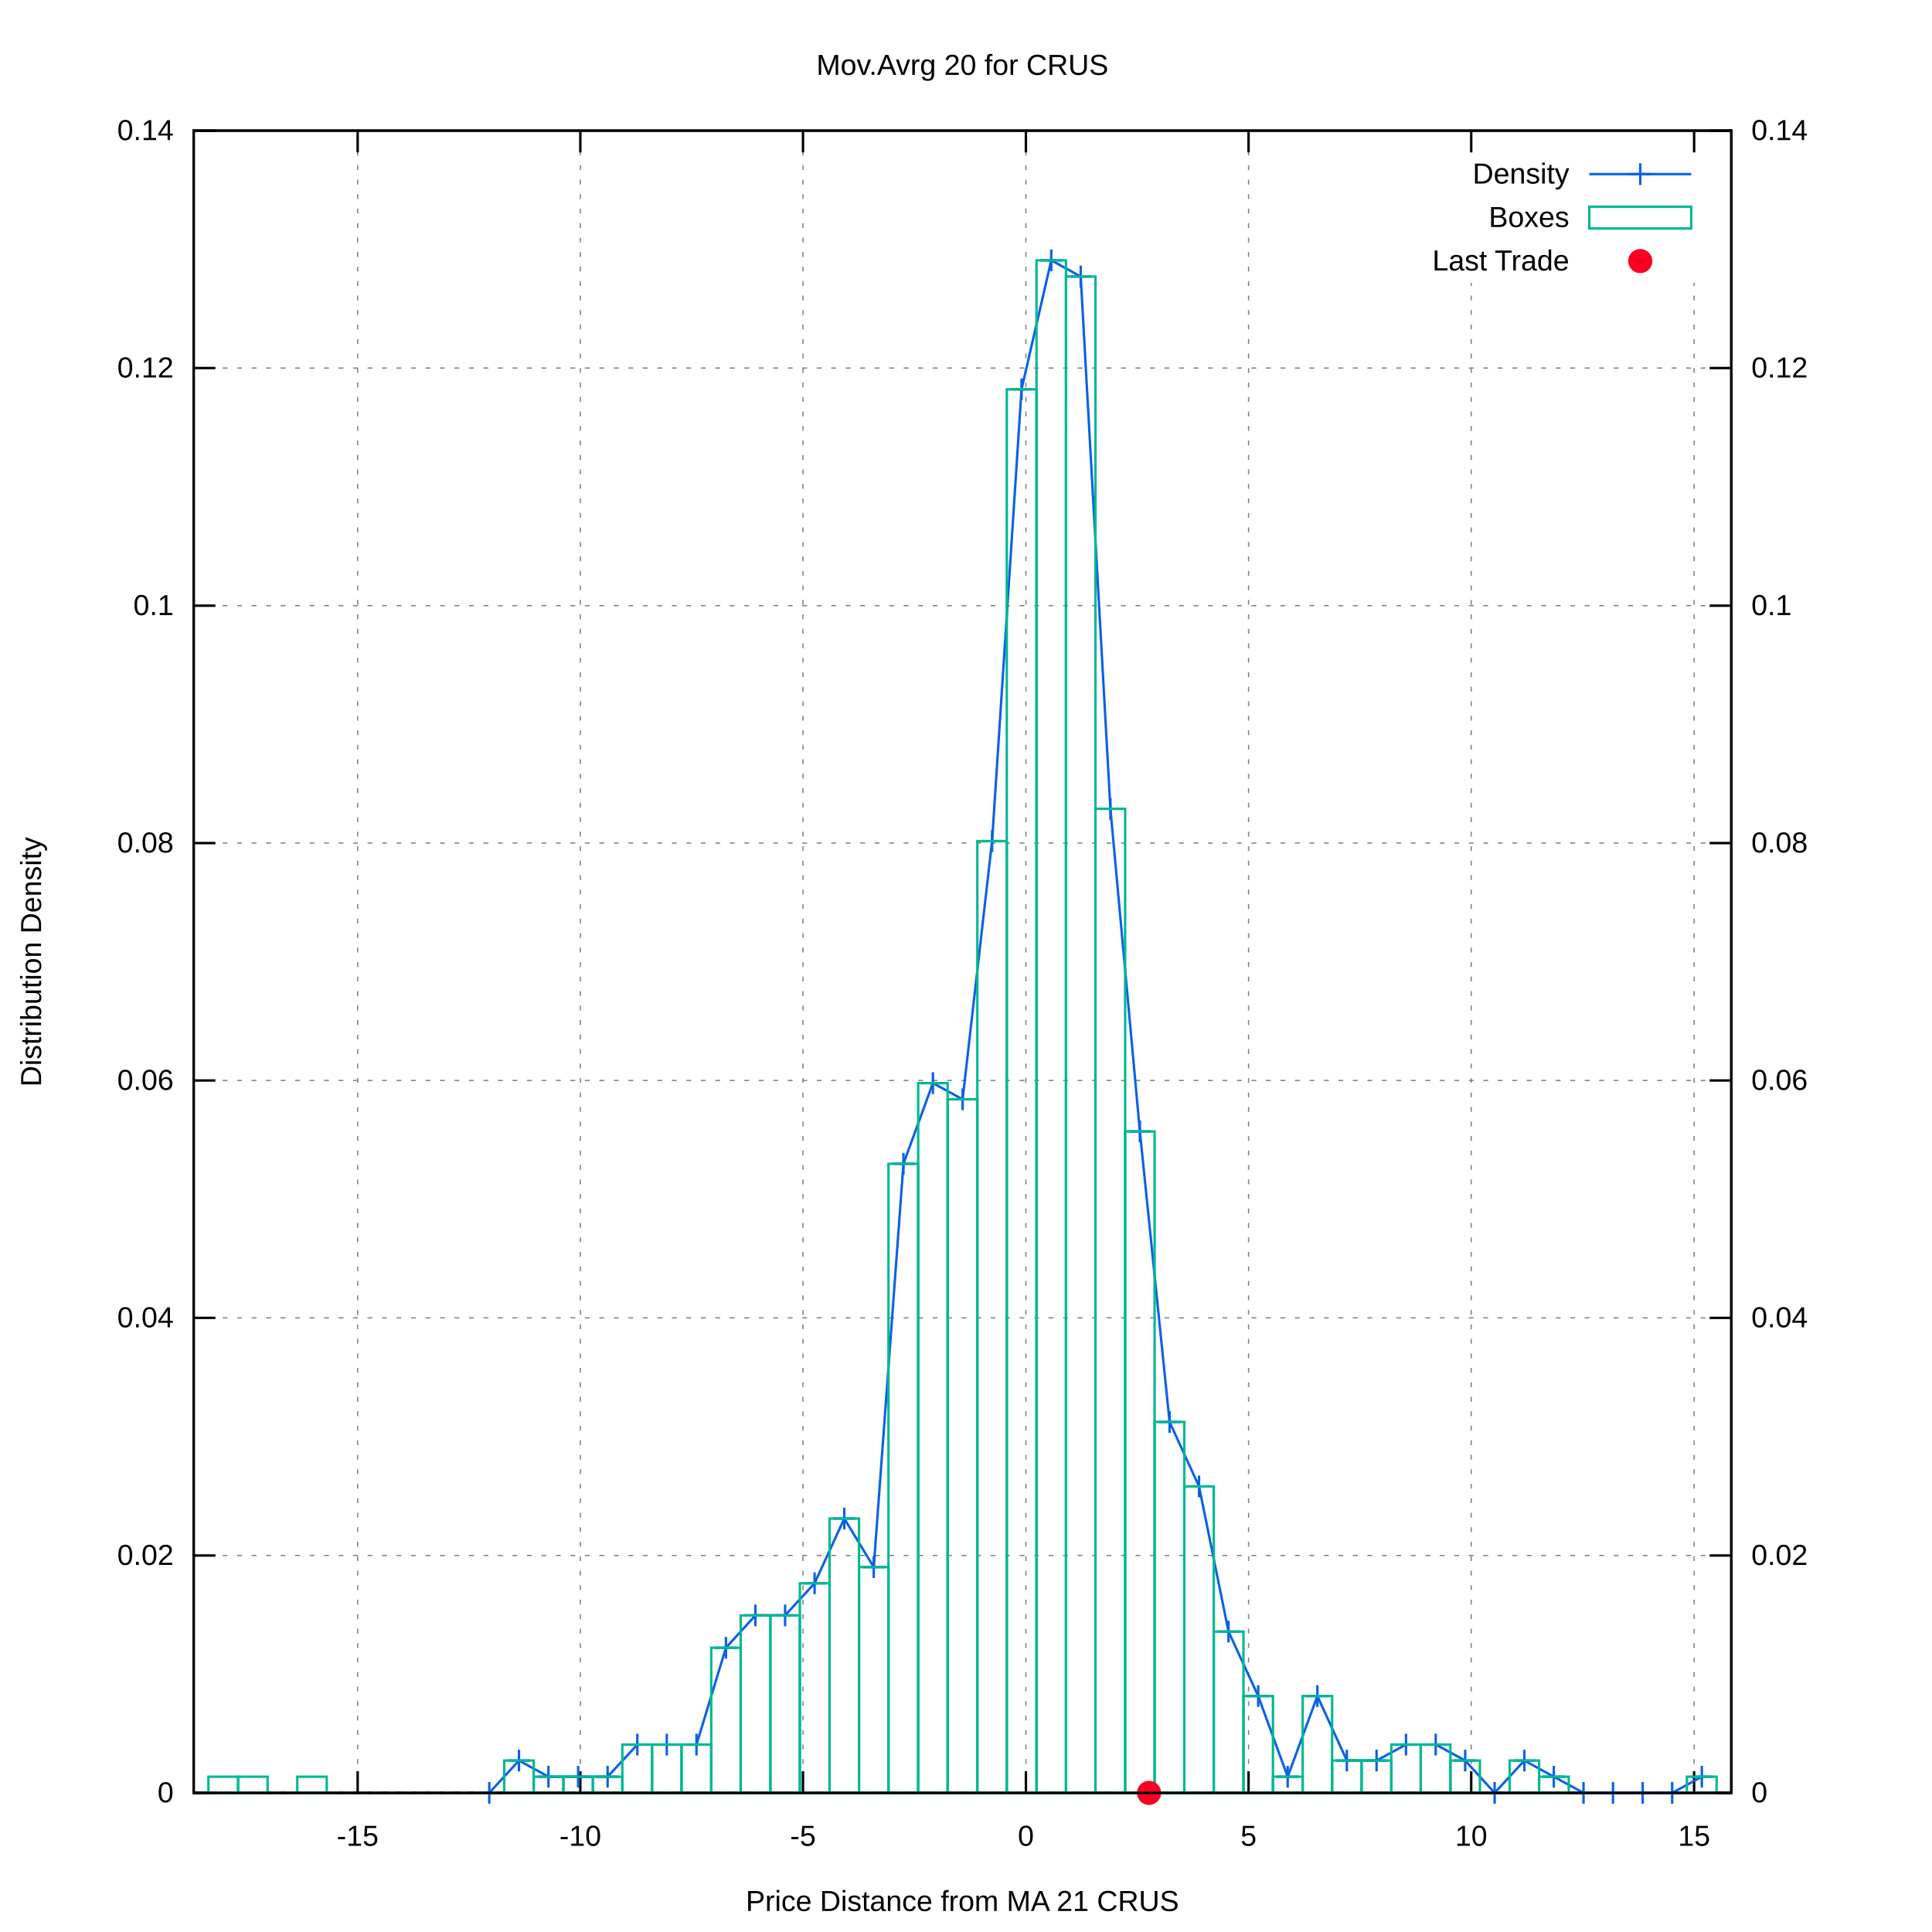
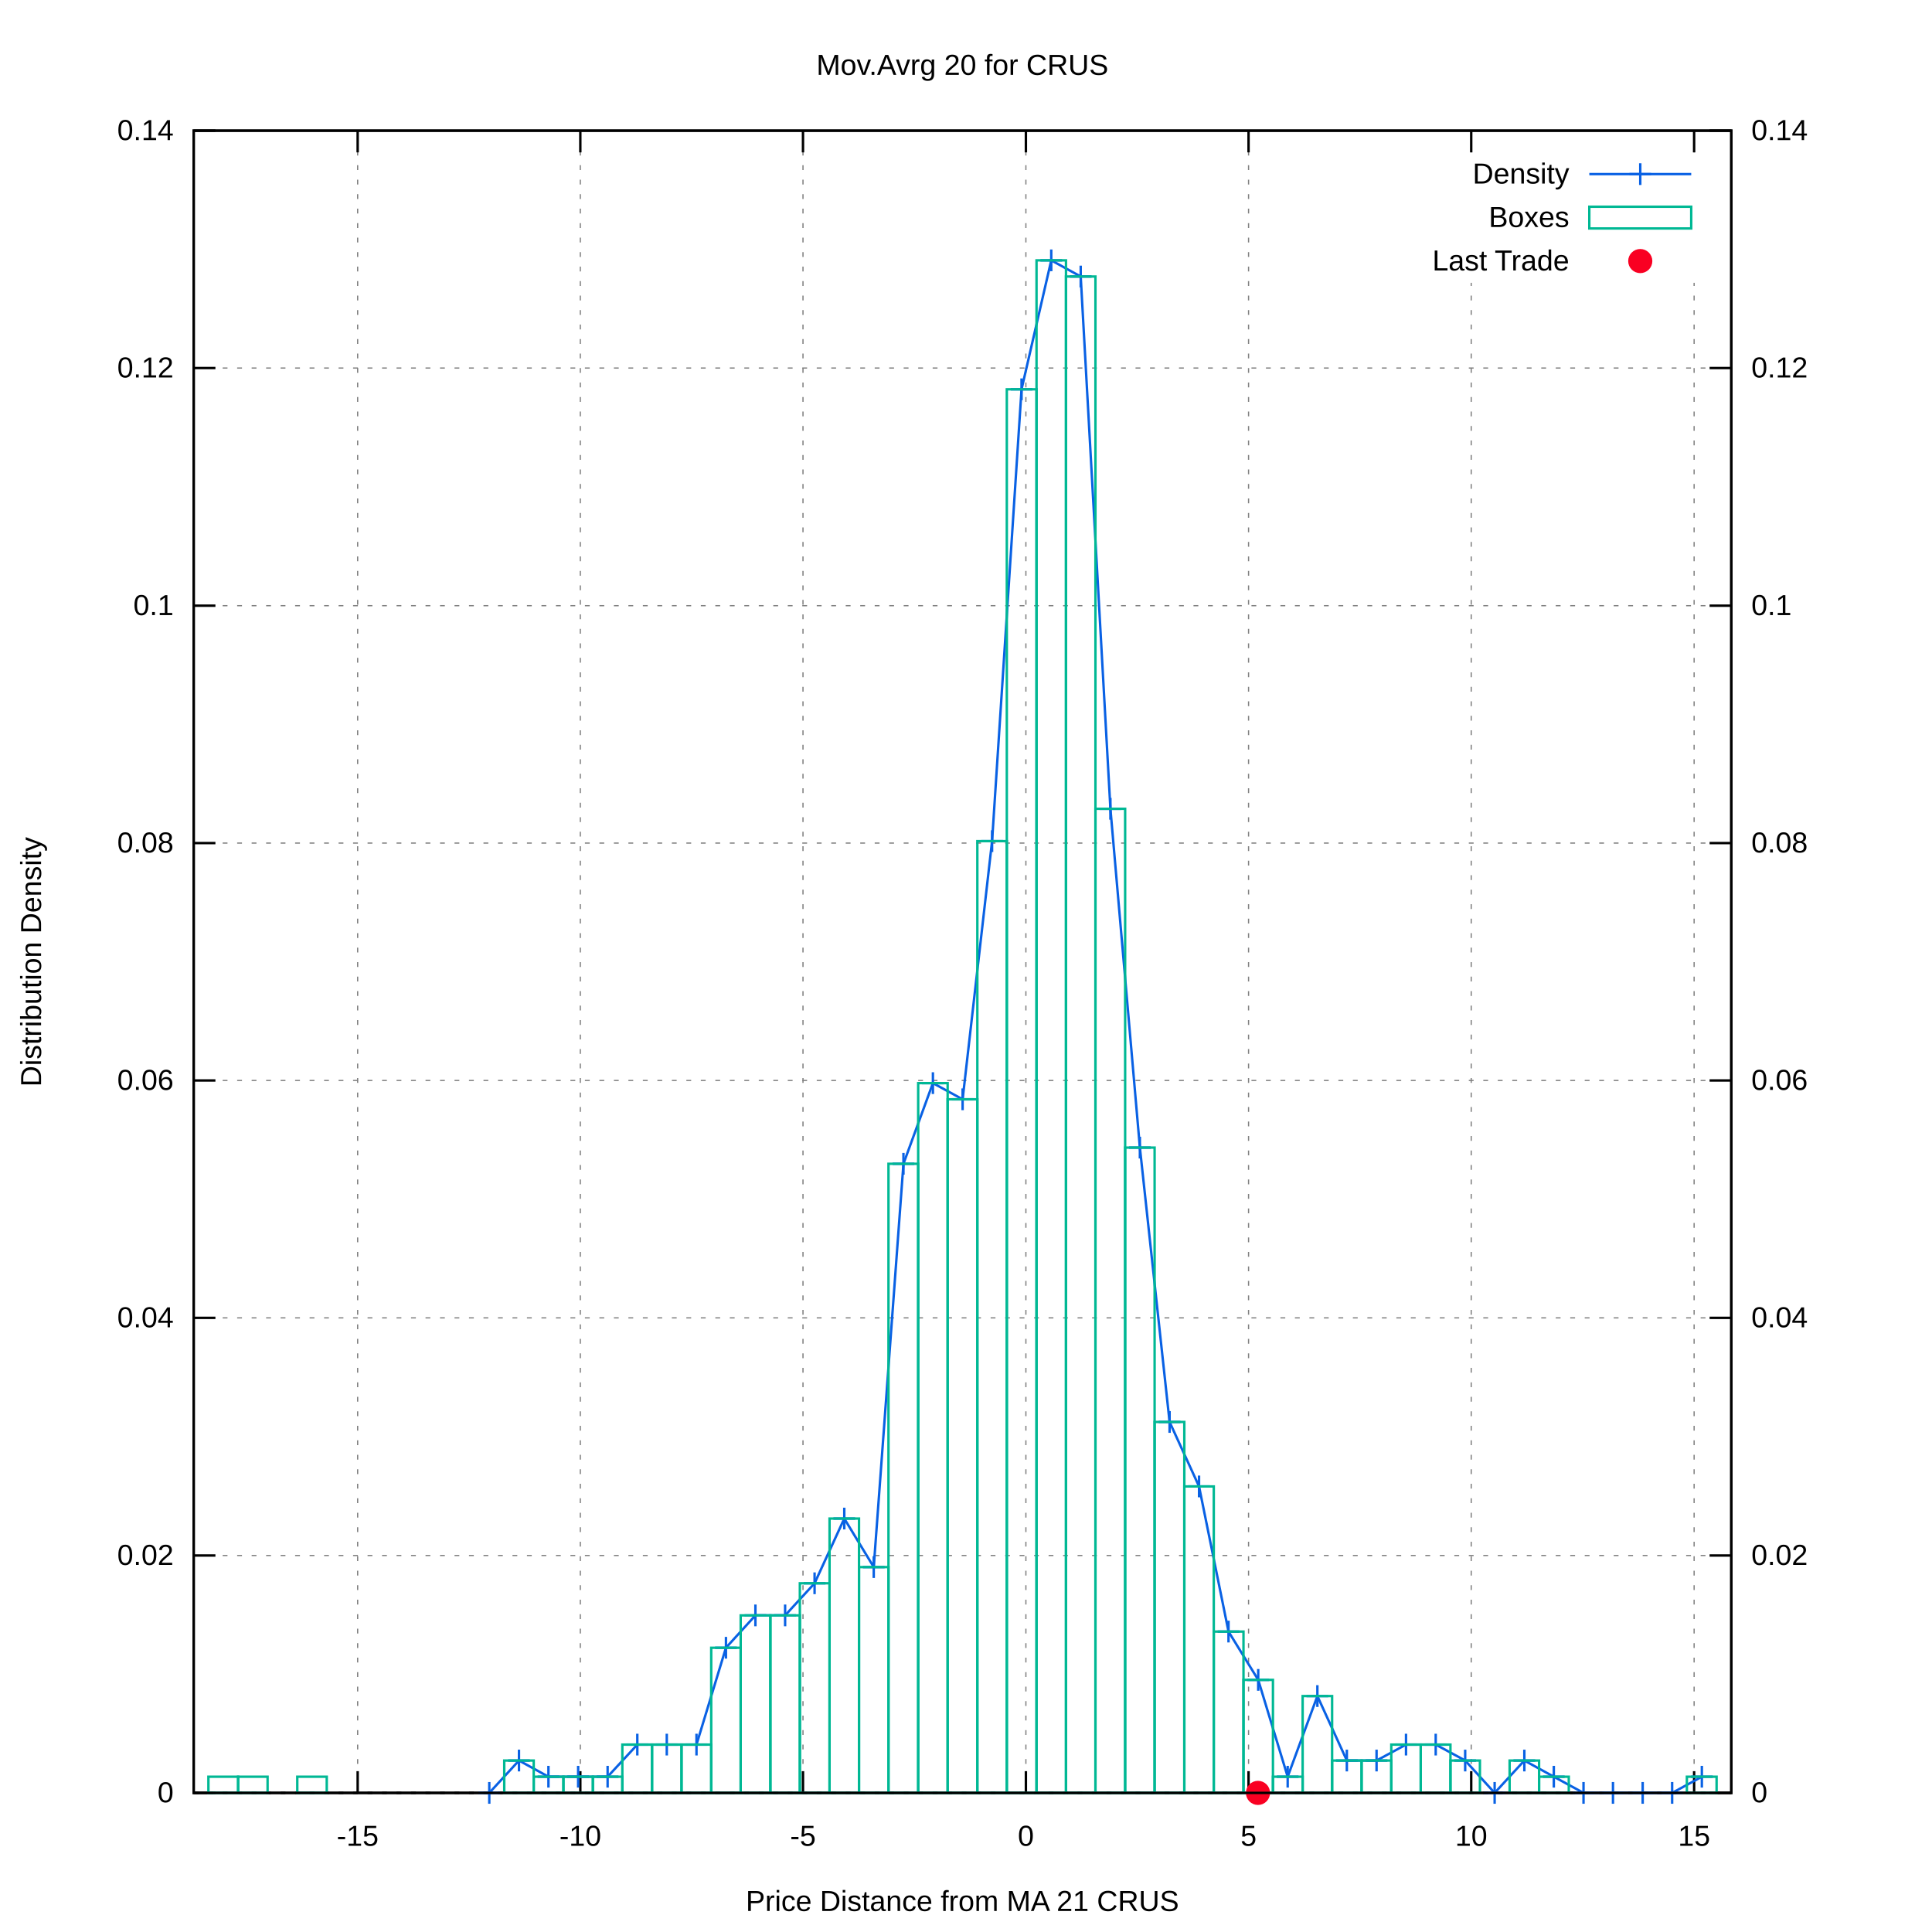
<svg xmlns="http://www.w3.org/2000/svg" xmlns:xlink="http://www.w3.org/1999/xlink" viewBox="0 0 800 800">
  <g id="gnuplot_canvas">
    <rect x="0" y="0" width="800" height="800" fill="#ffffff" />
    <defs>
      <circle id="gpDot" r="0.5" stroke-width="0.5" />
      <path id="gpPt0" stroke-width="0.222" stroke="currentColor" d="M-1,0 h2 M0,-1 v2" />
      <path id="gpPt1" stroke-width="0.222" stroke="currentColor" d="M-1,-1 L1,1 M1,-1 L-1,1" />
      <path id="gpPt2" stroke-width="0.222" stroke="currentColor" d="M-1,0 L1,0 M0,-1 L0,1 M-1,-1 L1,1 M-1,1 L1,-1" />
      <rect id="gpPt3" stroke-width="0.222" stroke="currentColor" x="-1" y="-1" width="2" height="2" />
      <rect id="gpPt4" stroke-width="0.222" stroke="currentColor" fill="currentColor" x="-1" y="-1" width="2" height="2" />
      <circle id="gpPt5" stroke-width="0.222" stroke="currentColor" cx="0" cy="0" r="1" />
      <use xlink:href="#gpPt5" id="gpPt6" fill="currentColor" stroke="none" />
      <path id="gpPt7" stroke-width="0.222" stroke="currentColor" d="M0,-1.33 L-1.33,0.67 L1.33,0.67 z" />
      <use xlink:href="#gpPt7" id="gpPt8" fill="currentColor" stroke="none" />
      <use xlink:href="#gpPt7" id="gpPt9" stroke="currentColor" transform="rotate(180)" />
      <use xlink:href="#gpPt9" id="gpPt10" fill="currentColor" stroke="none" />
      <use xlink:href="#gpPt3" id="gpPt11" stroke="currentColor" transform="rotate(45)" />
      <use xlink:href="#gpPt11" id="gpPt12" fill="currentColor" stroke="none" />
      <path id="gpPt13" stroke-width="0.222" stroke="currentColor" d="M0,1.330 L1.265,0.411 L0.782,-1.067 L-0.782,-1.076 L-1.265,0.411 z" />
      <use xlink:href="#gpPt13" id="gpPt14" fill="currentColor" stroke="none" />
      <filter id="textbox" filterUnits="objectBoundingBox" x="0" y="0" height="1" width="1">
        <feFlood flood-color="#FFFFFF" flood-opacity="1" result="bgnd" />
        <feComposite in="SourceGraphic" in2="bgnd" operator="atop" />
      </filter>
      <filter id="greybox" filterUnits="objectBoundingBox" x="0" y="0" height="1" width="1">
        <feFlood flood-color="lightgrey" flood-opacity="1" result="grey" />
        <feComposite in="SourceGraphic" in2="grey" operator="atop" />
      </filter>
    </defs>
    <g fill="none" color="#FFFFFF" stroke="black" stroke-width="1.00" stroke-linecap="butt" stroke-linejoin="miter">
</g>
    <g fill="none" color="black" stroke="currentColor" stroke-width="1.00" stroke-linecap="butt" stroke-linejoin="miter">
</g>
    <g fill="none" color="black" stroke="black" stroke-width="0.50" stroke-linecap="butt" stroke-linejoin="miter">
</g>
    <g fill="none" color="gray" stroke="currentColor" stroke-width="0.50" stroke-linecap="butt" stroke-linejoin="miter">
      <path stroke="gray" stroke-dasharray="2,4" class="gridline" d="M80.2,742.4 L716.9,742.4  " />
    </g>
    <g fill="none" color="gray" stroke="gray" stroke-width="1.00" stroke-linecap="butt" stroke-linejoin="miter">
</g>
    <g fill="none" color="black" stroke="currentColor" stroke-width="1.00" stroke-linecap="butt" stroke-linejoin="miter">
      <path stroke="black" d="M80.2,742.4 L89.2,742.4  " />
      <g transform="translate(71.9,746.3)" stroke="none" fill="black" font-family="arial" font-size="12.00" text-anchor="end">
        <text>
          <tspan font-family="arial"> 0</tspan>
        </text>
      </g>
    </g>
    <g fill="none" color="black" stroke="currentColor" stroke-width="1.00" stroke-linecap="butt" stroke-linejoin="miter">
</g>
    <g fill="none" color="black" stroke="black" stroke-width="0.50" stroke-linecap="butt" stroke-linejoin="miter">
</g>
    <g fill="none" color="gray" stroke="currentColor" stroke-width="0.50" stroke-linecap="butt" stroke-linejoin="miter">
      <path stroke="gray" stroke-dasharray="2,4" class="gridline" d="M80.2,644.1 L716.9,644.1  " />
    </g>
    <g fill="none" color="gray" stroke="gray" stroke-width="1.00" stroke-linecap="butt" stroke-linejoin="miter">
</g>
    <g fill="none" color="black" stroke="currentColor" stroke-width="1.00" stroke-linecap="butt" stroke-linejoin="miter">
      <path stroke="black" d="M80.2,644.1 L89.2,644.1  " />
      <g transform="translate(71.9,648.0)" stroke="none" fill="black" font-family="arial" font-size="12.00" text-anchor="end">
        <text>
          <tspan font-family="arial"> 0.02</tspan>
        </text>
      </g>
    </g>
    <g fill="none" color="black" stroke="currentColor" stroke-width="1.00" stroke-linecap="butt" stroke-linejoin="miter">
</g>
    <g fill="none" color="black" stroke="black" stroke-width="0.50" stroke-linecap="butt" stroke-linejoin="miter">
</g>
    <g fill="none" color="gray" stroke="currentColor" stroke-width="0.50" stroke-linecap="butt" stroke-linejoin="miter">
      <path stroke="gray" stroke-dasharray="2,4" class="gridline" d="M80.2,545.7 L716.9,545.7  " />
    </g>
    <g fill="none" color="gray" stroke="gray" stroke-width="1.00" stroke-linecap="butt" stroke-linejoin="miter">
</g>
    <g fill="none" color="black" stroke="currentColor" stroke-width="1.00" stroke-linecap="butt" stroke-linejoin="miter">
      <path stroke="black" d="M80.2,545.7 L89.2,545.7  " />
      <g transform="translate(71.9,549.6)" stroke="none" fill="black" font-family="arial" font-size="12.00" text-anchor="end">
        <text>
          <tspan font-family="arial"> 0.04</tspan>
        </text>
      </g>
    </g>
    <g fill="none" color="black" stroke="currentColor" stroke-width="1.00" stroke-linecap="butt" stroke-linejoin="miter">
</g>
    <g fill="none" color="black" stroke="black" stroke-width="0.50" stroke-linecap="butt" stroke-linejoin="miter">
</g>
    <g fill="none" color="gray" stroke="currentColor" stroke-width="0.50" stroke-linecap="butt" stroke-linejoin="miter">
      <path stroke="gray" stroke-dasharray="2,4" class="gridline" d="M80.2,447.4 L716.9,447.4  " />
    </g>
    <g fill="none" color="gray" stroke="gray" stroke-width="1.00" stroke-linecap="butt" stroke-linejoin="miter">
</g>
    <g fill="none" color="black" stroke="currentColor" stroke-width="1.00" stroke-linecap="butt" stroke-linejoin="miter">
      <path stroke="black" d="M80.2,447.4 L89.2,447.4  " />
      <g transform="translate(71.9,451.3)" stroke="none" fill="black" font-family="arial" font-size="12.00" text-anchor="end">
        <text>
          <tspan font-family="arial"> 0.06</tspan>
        </text>
      </g>
    </g>
    <g fill="none" color="black" stroke="currentColor" stroke-width="1.00" stroke-linecap="butt" stroke-linejoin="miter">
</g>
    <g fill="none" color="black" stroke="black" stroke-width="0.50" stroke-linecap="butt" stroke-linejoin="miter">
</g>
    <g fill="none" color="gray" stroke="currentColor" stroke-width="0.50" stroke-linecap="butt" stroke-linejoin="miter">
      <path stroke="gray" stroke-dasharray="2,4" class="gridline" d="M80.2,349.1 L716.9,349.1  " />
    </g>
    <g fill="none" color="gray" stroke="gray" stroke-width="1.00" stroke-linecap="butt" stroke-linejoin="miter">
</g>
    <g fill="none" color="black" stroke="currentColor" stroke-width="1.00" stroke-linecap="butt" stroke-linejoin="miter">
      <path stroke="black" d="M80.2,349.1 L89.2,349.1  " />
      <g transform="translate(71.9,353.0)" stroke="none" fill="black" font-family="arial" font-size="12.00" text-anchor="end">
        <text>
          <tspan font-family="arial"> 0.08</tspan>
        </text>
      </g>
    </g>
    <g fill="none" color="black" stroke="currentColor" stroke-width="1.00" stroke-linecap="butt" stroke-linejoin="miter">
</g>
    <g fill="none" color="black" stroke="black" stroke-width="0.50" stroke-linecap="butt" stroke-linejoin="miter">
</g>
    <g fill="none" color="gray" stroke="currentColor" stroke-width="0.50" stroke-linecap="butt" stroke-linejoin="miter">
      <path stroke="gray" stroke-dasharray="2,4" class="gridline" d="M80.2,250.8 L716.9,250.8  " />
    </g>
    <g fill="none" color="gray" stroke="gray" stroke-width="1.00" stroke-linecap="butt" stroke-linejoin="miter">
</g>
    <g fill="none" color="black" stroke="currentColor" stroke-width="1.00" stroke-linecap="butt" stroke-linejoin="miter">
      <path stroke="black" d="M80.2,250.8 L89.2,250.8  " />
      <g transform="translate(71.9,254.7)" stroke="none" fill="black" font-family="arial" font-size="12.00" text-anchor="end">
        <text>
          <tspan font-family="arial"> 0.1</tspan>
        </text>
      </g>
    </g>
    <g fill="none" color="black" stroke="currentColor" stroke-width="1.00" stroke-linecap="butt" stroke-linejoin="miter">
</g>
    <g fill="none" color="black" stroke="black" stroke-width="0.50" stroke-linecap="butt" stroke-linejoin="miter">
</g>
    <g fill="none" color="gray" stroke="currentColor" stroke-width="0.50" stroke-linecap="butt" stroke-linejoin="miter">
      <path stroke="gray" stroke-dasharray="2,4" class="gridline" d="M80.2,152.4 L716.9,152.4  " />
    </g>
    <g fill="none" color="gray" stroke="gray" stroke-width="1.00" stroke-linecap="butt" stroke-linejoin="miter">
</g>
    <g fill="none" color="black" stroke="currentColor" stroke-width="1.00" stroke-linecap="butt" stroke-linejoin="miter">
      <path stroke="black" d="M80.2,152.4 L89.2,152.4  " />
      <g transform="translate(71.9,156.3)" stroke="none" fill="black" font-family="arial" font-size="12.00" text-anchor="end">
        <text>
          <tspan font-family="arial"> 0.12</tspan>
        </text>
      </g>
    </g>
    <g fill="none" color="black" stroke="currentColor" stroke-width="1.00" stroke-linecap="butt" stroke-linejoin="miter">
</g>
    <g fill="none" color="black" stroke="black" stroke-width="0.50" stroke-linecap="butt" stroke-linejoin="miter">
</g>
    <g fill="none" color="gray" stroke="currentColor" stroke-width="0.50" stroke-linecap="butt" stroke-linejoin="miter">
      <path stroke="gray" stroke-dasharray="2,4" class="gridline" d="M80.2,54.1 L716.9,54.1  " />
    </g>
    <g fill="none" color="gray" stroke="gray" stroke-width="1.00" stroke-linecap="butt" stroke-linejoin="miter">
</g>
    <g fill="none" color="black" stroke="currentColor" stroke-width="1.00" stroke-linecap="butt" stroke-linejoin="miter">
      <path stroke="black" d="M80.2,54.1 L89.2,54.1  " />
      <g transform="translate(71.9,58.0)" stroke="none" fill="black" font-family="arial" font-size="12.00" text-anchor="end">
        <text>
          <tspan font-family="arial"> 0.14</tspan>
        </text>
      </g>
    </g>
    <g fill="none" color="black" stroke="currentColor" stroke-width="1.00" stroke-linecap="butt" stroke-linejoin="miter">
</g>
    <g fill="none" color="black" stroke="black" stroke-width="0.50" stroke-linecap="butt" stroke-linejoin="miter">
</g>
    <g fill="none" color="gray" stroke="currentColor" stroke-width="0.50" stroke-linecap="butt" stroke-linejoin="miter">
      <path stroke="gray" stroke-dasharray="2,4" class="gridline" d="M148.1,742.4 L148.1,54.1  " />
    </g>
    <g fill="none" color="gray" stroke="gray" stroke-width="1.00" stroke-linecap="butt" stroke-linejoin="miter">
</g>
    <g fill="none" color="black" stroke="currentColor" stroke-width="1.00" stroke-linecap="butt" stroke-linejoin="miter">
      <path stroke="black" d="M148.1,742.4 L148.1,733.4 M148.1,54.1 L148.1,63.1  " />
      <g transform="translate(148.1,764.3)" stroke="none" fill="black" font-family="arial" font-size="12.00" text-anchor="middle">
        <text>
          <tspan font-family="arial">-15</tspan>
        </text>
      </g>
    </g>
    <g fill="none" color="black" stroke="currentColor" stroke-width="1.00" stroke-linecap="butt" stroke-linejoin="miter">
</g>
    <g fill="none" color="black" stroke="black" stroke-width="0.50" stroke-linecap="butt" stroke-linejoin="miter">
</g>
    <g fill="none" color="gray" stroke="currentColor" stroke-width="0.50" stroke-linecap="butt" stroke-linejoin="miter">
      <path stroke="gray" stroke-dasharray="2,4" class="gridline" d="M240.3,742.4 L240.3,54.1  " />
    </g>
    <g fill="none" color="gray" stroke="gray" stroke-width="1.00" stroke-linecap="butt" stroke-linejoin="miter">
</g>
    <g fill="none" color="black" stroke="currentColor" stroke-width="1.00" stroke-linecap="butt" stroke-linejoin="miter">
      <path stroke="black" d="M240.3,742.4 L240.3,733.4 M240.3,54.1 L240.3,63.1  " />
      <g transform="translate(240.3,764.3)" stroke="none" fill="black" font-family="arial" font-size="12.00" text-anchor="middle">
        <text>
          <tspan font-family="arial">-10</tspan>
        </text>
      </g>
    </g>
    <g fill="none" color="black" stroke="currentColor" stroke-width="1.00" stroke-linecap="butt" stroke-linejoin="miter">
</g>
    <g fill="none" color="black" stroke="black" stroke-width="0.50" stroke-linecap="butt" stroke-linejoin="miter">
</g>
    <g fill="none" color="gray" stroke="currentColor" stroke-width="0.50" stroke-linecap="butt" stroke-linejoin="miter">
      <path stroke="gray" stroke-dasharray="2,4" class="gridline" d="M332.5,742.4 L332.5,54.1  " />
    </g>
    <g fill="none" color="gray" stroke="gray" stroke-width="1.00" stroke-linecap="butt" stroke-linejoin="miter">
</g>
    <g fill="none" color="black" stroke="currentColor" stroke-width="1.00" stroke-linecap="butt" stroke-linejoin="miter">
      <path stroke="black" d="M332.5,742.4 L332.5,733.4 M332.5,54.1 L332.5,63.1  " />
      <g transform="translate(332.5,764.3)" stroke="none" fill="black" font-family="arial" font-size="12.00" text-anchor="middle">
        <text>
          <tspan font-family="arial">-5</tspan>
        </text>
      </g>
    </g>
    <g fill="none" color="black" stroke="currentColor" stroke-width="1.00" stroke-linecap="butt" stroke-linejoin="miter">
</g>
    <g fill="none" color="black" stroke="black" stroke-width="0.50" stroke-linecap="butt" stroke-linejoin="miter">
</g>
    <g fill="none" color="gray" stroke="currentColor" stroke-width="0.50" stroke-linecap="butt" stroke-linejoin="miter">
      <path stroke="gray" stroke-dasharray="2,4" class="gridline" d="M424.8,742.4 L424.8,54.1  " />
    </g>
    <g fill="none" color="gray" stroke="gray" stroke-width="1.00" stroke-linecap="butt" stroke-linejoin="miter">
</g>
    <g fill="none" color="black" stroke="currentColor" stroke-width="1.00" stroke-linecap="butt" stroke-linejoin="miter">
      <path stroke="black" d="M424.8,742.4 L424.8,733.4 M424.8,54.1 L424.8,63.1  " />
      <g transform="translate(424.8,764.3)" stroke="none" fill="black" font-family="arial" font-size="12.00" text-anchor="middle">
        <text>
          <tspan font-family="arial"> 0</tspan>
        </text>
      </g>
    </g>
    <g fill="none" color="black" stroke="currentColor" stroke-width="1.00" stroke-linecap="butt" stroke-linejoin="miter">
</g>
    <g fill="none" color="black" stroke="black" stroke-width="0.50" stroke-linecap="butt" stroke-linejoin="miter">
</g>
    <g fill="none" color="gray" stroke="currentColor" stroke-width="0.50" stroke-linecap="butt" stroke-linejoin="miter">
      <path stroke="gray" stroke-dasharray="2,4" class="gridline" d="M517.0,742.4 L517.0,54.1  " />
    </g>
    <g fill="none" color="gray" stroke="gray" stroke-width="1.00" stroke-linecap="butt" stroke-linejoin="miter">
</g>
    <g fill="none" color="black" stroke="currentColor" stroke-width="1.00" stroke-linecap="butt" stroke-linejoin="miter">
      <path stroke="black" d="M517.0,742.4 L517.0,733.4 M517.0,54.1 L517.0,63.1  " />
      <g transform="translate(517.0,764.3)" stroke="none" fill="black" font-family="arial" font-size="12.00" text-anchor="middle">
        <text>
          <tspan font-family="arial"> 5</tspan>
        </text>
      </g>
    </g>
    <g fill="none" color="black" stroke="currentColor" stroke-width="1.00" stroke-linecap="butt" stroke-linejoin="miter">
</g>
    <g fill="none" color="black" stroke="black" stroke-width="0.50" stroke-linecap="butt" stroke-linejoin="miter">
</g>
    <g fill="none" color="gray" stroke="currentColor" stroke-width="0.50" stroke-linecap="butt" stroke-linejoin="miter">
      <path stroke="gray" stroke-dasharray="2,4" class="gridline" d="M609.2,742.4 L609.2,117.1 M609.2,63.1 L609.2,54.1  " />
    </g>
    <g fill="none" color="gray" stroke="gray" stroke-width="1.00" stroke-linecap="butt" stroke-linejoin="miter">
</g>
    <g fill="none" color="black" stroke="currentColor" stroke-width="1.00" stroke-linecap="butt" stroke-linejoin="miter">
      <path stroke="black" d="M609.2,742.4 L609.2,733.4 M609.2,54.1 L609.2,63.1  " />
      <g transform="translate(609.2,764.3)" stroke="none" fill="black" font-family="arial" font-size="12.00" text-anchor="middle">
        <text>
          <tspan font-family="arial"> 10</tspan>
        </text>
      </g>
    </g>
    <g fill="none" color="black" stroke="currentColor" stroke-width="1.00" stroke-linecap="butt" stroke-linejoin="miter">
</g>
    <g fill="none" color="black" stroke="black" stroke-width="0.50" stroke-linecap="butt" stroke-linejoin="miter">
</g>
    <g fill="none" color="gray" stroke="currentColor" stroke-width="0.50" stroke-linecap="butt" stroke-linejoin="miter">
      <path stroke="gray" stroke-dasharray="2,4" class="gridline" d="M701.5,742.4 L701.5,117.1 M701.5,63.1 L701.5,54.1  " />
    </g>
    <g fill="none" color="gray" stroke="gray" stroke-width="1.00" stroke-linecap="butt" stroke-linejoin="miter">
</g>
    <g fill="none" color="black" stroke="currentColor" stroke-width="1.00" stroke-linecap="butt" stroke-linejoin="miter">
      <path stroke="black" d="M701.5,742.4 L701.5,733.4 M701.5,54.1 L701.5,63.1  " />
      <g transform="translate(701.5,764.3)" stroke="none" fill="black" font-family="arial" font-size="12.00" text-anchor="middle">
        <text>
          <tspan font-family="arial"> 15</tspan>
        </text>
      </g>
    </g>
    <g fill="none" color="black" stroke="currentColor" stroke-width="1.00" stroke-linecap="butt" stroke-linejoin="miter">
      <path stroke="black" d="M716.9,742.4 L707.9,742.4  " />
      <g transform="translate(725.2,746.3)" stroke="none" fill="black" font-family="arial" font-size="12.00" text-anchor="start">
        <text>
          <tspan font-family="arial"> 0</tspan>
        </text>
      </g>
    </g>
    <g fill="none" color="black" stroke="currentColor" stroke-width="1.00" stroke-linecap="butt" stroke-linejoin="miter">
      <path stroke="black" d="M716.9,644.1 L707.9,644.1  " />
      <g transform="translate(725.2,648.0)" stroke="none" fill="black" font-family="arial" font-size="12.00" text-anchor="start">
        <text>
          <tspan font-family="arial"> 0.02</tspan>
        </text>
      </g>
    </g>
    <g fill="none" color="black" stroke="currentColor" stroke-width="1.00" stroke-linecap="butt" stroke-linejoin="miter">
      <path stroke="black" d="M716.9,545.7 L707.9,545.7  " />
      <g transform="translate(725.2,549.6)" stroke="none" fill="black" font-family="arial" font-size="12.00" text-anchor="start">
        <text>
          <tspan font-family="arial"> 0.04</tspan>
        </text>
      </g>
    </g>
    <g fill="none" color="black" stroke="currentColor" stroke-width="1.00" stroke-linecap="butt" stroke-linejoin="miter">
      <path stroke="black" d="M716.9,447.4 L707.9,447.4  " />
      <g transform="translate(725.2,451.3)" stroke="none" fill="black" font-family="arial" font-size="12.00" text-anchor="start">
        <text>
          <tspan font-family="arial"> 0.06</tspan>
        </text>
      </g>
    </g>
    <g fill="none" color="black" stroke="currentColor" stroke-width="1.00" stroke-linecap="butt" stroke-linejoin="miter">
      <path stroke="black" d="M716.9,349.1 L707.9,349.1  " />
      <g transform="translate(725.2,353.0)" stroke="none" fill="black" font-family="arial" font-size="12.00" text-anchor="start">
        <text>
          <tspan font-family="arial"> 0.08</tspan>
        </text>
      </g>
    </g>
    <g fill="none" color="black" stroke="currentColor" stroke-width="1.00" stroke-linecap="butt" stroke-linejoin="miter">
      <path stroke="black" d="M716.9,250.8 L707.9,250.8  " />
      <g transform="translate(725.2,254.7)" stroke="none" fill="black" font-family="arial" font-size="12.00" text-anchor="start">
        <text>
          <tspan font-family="arial"> 0.1</tspan>
        </text>
      </g>
    </g>
    <g fill="none" color="black" stroke="currentColor" stroke-width="1.00" stroke-linecap="butt" stroke-linejoin="miter">
      <path stroke="black" d="M716.9,152.4 L707.9,152.4  " />
      <g transform="translate(725.2,156.3)" stroke="none" fill="black" font-family="arial" font-size="12.00" text-anchor="start">
        <text>
          <tspan font-family="arial"> 0.12</tspan>
        </text>
      </g>
    </g>
    <g fill="none" color="black" stroke="currentColor" stroke-width="1.00" stroke-linecap="butt" stroke-linejoin="miter">
      <path stroke="black" d="M716.9,54.1 L707.9,54.1  " />
      <g transform="translate(725.2,58.0)" stroke="none" fill="black" font-family="arial" font-size="12.00" text-anchor="start">
        <text>
          <tspan font-family="arial"> 0.14</tspan>
        </text>
      </g>
    </g>
    <g fill="none" color="black" stroke="currentColor" stroke-width="1.00" stroke-linecap="butt" stroke-linejoin="miter">
</g>
    <g fill="none" color="gray" stroke="currentColor" stroke-width="1.00" stroke-linecap="butt" stroke-linejoin="miter">
      <path stroke="black" stroke-dasharray="2,4" d="M80.2,742.4 L716.9,742.4  " />
    </g>
    <g fill="none" color="black" stroke="currentColor" stroke-width="1.00" stroke-linecap="butt" stroke-linejoin="miter">
      <path stroke="black" d="M80.2,54.1 L80.2,742.4 L716.9,742.4 L716.9,54.1 L80.2,54.1 Z  " />
    </g>
    <g fill="none" color="black" stroke="currentColor" stroke-width="1.00" stroke-linecap="butt" stroke-linejoin="miter">
      <g transform="translate(17.0,398.3) rotate(270)" stroke="none" fill="black" font-family="arial" font-size="12.00" text-anchor="middle">
        <text>
          <tspan font-family="arial">Distribution Density</tspan>
        </text>
      </g>
    </g>
    <g fill="none" color="black" stroke="currentColor" stroke-width="1.00" stroke-linecap="butt" stroke-linejoin="miter">
      <g transform="translate(398.5,791.3)" stroke="none" fill="black" font-family="arial" font-size="12.00" text-anchor="middle">
        <text>
          <tspan font-family="arial">Price Distance from MA 21 CRUS</tspan>
        </text>
      </g>
    </g>
    <g fill="none" color="black" stroke="currentColor" stroke-width="1.00" stroke-linecap="butt" stroke-linejoin="miter">
      <g transform="translate(398.5,31.0)" stroke="none" fill="black" font-family="arial" font-size="12.00" text-anchor="middle">
        <text>
          <tspan font-family="arial">Mov.Avrg 20 for CRUS </tspan>
        </text>
      </g>
    </g>
    <g id="gnuplot_plot_1">
      <g fill="none" color="black" stroke="currentColor" stroke-width="1.00" stroke-linecap="butt" stroke-linejoin="miter">
        <g transform="translate(649.8,76.0)" stroke="none" fill="black" font-family="arial" font-size="12.00" text-anchor="end">
          <text>
            <tspan font-family="arial">Density</tspan>
          </text>
        </g>
      </g>
      <g fill="none" color="black" stroke="currentColor" stroke-width="1.00" stroke-linecap="butt" stroke-linejoin="miter">
-         <path stroke="rgb(  9,  97, 228)" d="M658.1,72.1 L700.3,72.1 M202.6,742.4 L214.9,729.0 L227.1,735.7 L239.4,735.7 L251.6,735.7 L263.9,722.4   L276.1,722.4 L288.4,722.4 L300.6,682.3 L312.8,668.9 L325.1,668.9 L337.3,655.6 L349.6,628.8 L361.8,648.9   L374.1,481.9 L386.3,448.5 L398.6,455.2 L410.8,348.3 L423.0,161.2 L435.3,107.8 L447.5,114.5 L459.8,334.9   L472.0,468.5 L484.3,588.8 L496.5,615.5 L508.7,675.6 L521.0,702.3 L533.2,735.7 L545.5,702.3 L557.7,729.0   L570.0,729.0 L582.2,722.4 L594.5,722.4 L606.7,729.0 L618.9,742.4 L631.2,729.0 L643.4,735.7 L655.7,742.4   L667.9,742.4 L680.2,742.4 L692.4,742.4 L704.7,735.7  " />
+         <path stroke="rgb(  9,  97, 228)" d="M658.1,72.1 L700.3,72.1 M202.6,742.4 L214.9,729.0 L227.1,735.7 L239.4,735.7 L251.6,735.7 L263.9,722.4   L276.1,722.4 L288.4,722.4 L300.6,682.3 L312.8,668.9 L325.1,668.9 L337.3,655.6 L349.6,628.8 L361.8,648.9   L374.1,481.9 L386.3,448.5 L398.6,455.2 L410.8,348.3 L423.0,161.2 L435.3,107.8 L447.5,114.5 L459.8,334.9   L472.0,475.2 L484.3,588.8 L496.5,615.5 L508.7,675.6 L521.0,695.6 L533.2,735.7 L545.5,702.3 L557.7,729.0   L570.0,729.0 L582.2,722.4 L594.5,722.4 L606.7,729.0 L618.9,742.4 L631.2,729.0 L643.4,735.7 L655.7,742.4   L667.9,742.4 L680.2,742.4 L692.4,742.4 L704.7,735.7  " />
        <use xlink:href="#gpPt0" transform="translate(202.6,742.4) scale(4.50)" color="rgb(  9,  97, 228)" />
        <use xlink:href="#gpPt0" transform="translate(214.9,729.0) scale(4.50)" color="rgb(  9,  97, 228)" />
        <use xlink:href="#gpPt0" transform="translate(227.1,735.7) scale(4.50)" color="rgb(  9,  97, 228)" />
        <use xlink:href="#gpPt0" transform="translate(239.4,735.7) scale(4.50)" color="rgb(  9,  97, 228)" />
        <use xlink:href="#gpPt0" transform="translate(251.6,735.7) scale(4.50)" color="rgb(  9,  97, 228)" />
        <use xlink:href="#gpPt0" transform="translate(263.9,722.4) scale(4.50)" color="rgb(  9,  97, 228)" />
        <use xlink:href="#gpPt0" transform="translate(276.1,722.4) scale(4.50)" color="rgb(  9,  97, 228)" />
        <use xlink:href="#gpPt0" transform="translate(288.4,722.4) scale(4.50)" color="rgb(  9,  97, 228)" />
        <use xlink:href="#gpPt0" transform="translate(300.6,682.3) scale(4.50)" color="rgb(  9,  97, 228)" />
        <use xlink:href="#gpPt0" transform="translate(312.8,668.9) scale(4.50)" color="rgb(  9,  97, 228)" />
        <use xlink:href="#gpPt0" transform="translate(325.1,668.9) scale(4.50)" color="rgb(  9,  97, 228)" />
        <use xlink:href="#gpPt0" transform="translate(337.3,655.6) scale(4.50)" color="rgb(  9,  97, 228)" />
        <use xlink:href="#gpPt0" transform="translate(349.6,628.8) scale(4.50)" color="rgb(  9,  97, 228)" />
        <use xlink:href="#gpPt0" transform="translate(361.8,648.9) scale(4.50)" color="rgb(  9,  97, 228)" />
        <use xlink:href="#gpPt0" transform="translate(374.1,481.9) scale(4.50)" color="rgb(  9,  97, 228)" />
        <use xlink:href="#gpPt0" transform="translate(386.3,448.5) scale(4.50)" color="rgb(  9,  97, 228)" />
        <use xlink:href="#gpPt0" transform="translate(398.6,455.2) scale(4.50)" color="rgb(  9,  97, 228)" />
        <use xlink:href="#gpPt0" transform="translate(410.8,348.3) scale(4.50)" color="rgb(  9,  97, 228)" />
        <use xlink:href="#gpPt0" transform="translate(423.0,161.2) scale(4.50)" color="rgb(  9,  97, 228)" />
        <use xlink:href="#gpPt0" transform="translate(435.3,107.8) scale(4.50)" color="rgb(  9,  97, 228)" />
        <use xlink:href="#gpPt0" transform="translate(447.5,114.5) scale(4.50)" color="rgb(  9,  97, 228)" />
        <use xlink:href="#gpPt0" transform="translate(459.8,334.9) scale(4.50)" color="rgb(  9,  97, 228)" />
-         <use xlink:href="#gpPt0" transform="translate(472.0,468.5) scale(4.50)" color="rgb(  9,  97, 228)" />
+         <use xlink:href="#gpPt0" transform="translate(472.0,475.2) scale(4.50)" color="rgb(  9,  97, 228)" />
        <use xlink:href="#gpPt0" transform="translate(484.3,588.8) scale(4.50)" color="rgb(  9,  97, 228)" />
        <use xlink:href="#gpPt0" transform="translate(496.5,615.5) scale(4.50)" color="rgb(  9,  97, 228)" />
        <use xlink:href="#gpPt0" transform="translate(508.7,675.6) scale(4.50)" color="rgb(  9,  97, 228)" />
-         <use xlink:href="#gpPt0" transform="translate(521.0,702.3) scale(4.50)" color="rgb(  9,  97, 228)" />
+         <use xlink:href="#gpPt0" transform="translate(521.0,695.6) scale(4.50)" color="rgb(  9,  97, 228)" />
        <use xlink:href="#gpPt0" transform="translate(533.2,735.7) scale(4.50)" color="rgb(  9,  97, 228)" />
        <use xlink:href="#gpPt0" transform="translate(545.5,702.3) scale(4.50)" color="rgb(  9,  97, 228)" />
        <use xlink:href="#gpPt0" transform="translate(557.7,729.0) scale(4.50)" color="rgb(  9,  97, 228)" />
        <use xlink:href="#gpPt0" transform="translate(570.0,729.0) scale(4.50)" color="rgb(  9,  97, 228)" />
        <use xlink:href="#gpPt0" transform="translate(582.2,722.4) scale(4.50)" color="rgb(  9,  97, 228)" />
        <use xlink:href="#gpPt0" transform="translate(594.5,722.4) scale(4.50)" color="rgb(  9,  97, 228)" />
        <use xlink:href="#gpPt0" transform="translate(606.7,729.0) scale(4.50)" color="rgb(  9,  97, 228)" />
        <use xlink:href="#gpPt0" transform="translate(618.9,742.4) scale(4.50)" color="rgb(  9,  97, 228)" />
        <use xlink:href="#gpPt0" transform="translate(631.2,729.0) scale(4.50)" color="rgb(  9,  97, 228)" />
        <use xlink:href="#gpPt0" transform="translate(643.4,735.7) scale(4.50)" color="rgb(  9,  97, 228)" />
        <use xlink:href="#gpPt0" transform="translate(655.7,742.4) scale(4.50)" color="rgb(  9,  97, 228)" />
        <use xlink:href="#gpPt0" transform="translate(667.9,742.4) scale(4.50)" color="rgb(  9,  97, 228)" />
        <use xlink:href="#gpPt0" transform="translate(680.2,742.4) scale(4.50)" color="rgb(  9,  97, 228)" />
        <use xlink:href="#gpPt0" transform="translate(692.4,742.4) scale(4.50)" color="rgb(  9,  97, 228)" />
        <use xlink:href="#gpPt0" transform="translate(704.7,735.7) scale(4.50)" color="rgb(  9,  97, 228)" />
        <use xlink:href="#gpPt0" transform="translate(679.2,72.1) scale(4.50)" color="rgb(  9,  97, 228)" />
      </g>
    </g>
    <g id="gnuplot_plot_2">
      <g fill="none" color="black" stroke="currentColor" stroke-width="1.00" stroke-linecap="butt" stroke-linejoin="miter">
        <g transform="translate(649.8,94.0)" stroke="none" fill="black" font-family="arial" font-size="12.00" text-anchor="end">
          <text>
            <tspan font-family="arial">Boxes</tspan>
          </text>
        </g>
      </g>
      <g fill="none" color="black" stroke="currentColor" stroke-width="1.00" stroke-linecap="butt" stroke-linejoin="miter">
        <path stroke="rgb(  0, 184, 148)" d="M658.1,94.6 L700.3,94.6 L700.3,85.6 L658.1,85.6 L658.1,94.6 Z  " />
        <path stroke="rgb(  0, 184, 148)" d="M86.3,742.4 L86.3,735.7 L98.6,735.7 L98.6,742.4 L86.3,742.4 Z  " />
        <path stroke="rgb(  0, 184, 148)" d="M98.6,742.4 L98.6,735.7 L110.8,735.7 L110.8,742.4 L98.6,742.4 Z  " />
        <path stroke="rgb(  0, 184, 148)" d="M123.1,742.4 L123.1,735.7 L135.3,735.7 L135.3,742.4 L123.1,742.4 Z  " />
        <path stroke="rgb(  0, 184, 148)" d="M208.8,742.4 L208.8,729.0 L221.0,729.0 L221.0,742.4 L208.8,742.4 Z  " />
        <path stroke="rgb(  0, 184, 148)" d="M221.0,742.4 L221.0,735.7 L233.3,735.7 L233.3,742.4 L221.0,742.4 Z  " />
        <path stroke="rgb(  0, 184, 148)" d="M233.3,742.4 L233.3,735.7 L245.5,735.7 L245.5,742.4 L233.3,742.4 Z  " />
        <path stroke="rgb(  0, 184, 148)" d="M245.5,742.4 L245.5,735.7 L257.7,735.7 L257.7,742.4 L245.5,742.4 Z  " />
        <path stroke="rgb(  0, 184, 148)" d="M257.7,742.4 L257.7,722.4 L270.0,722.4 L270.0,742.4 L257.7,742.4 Z  " />
        <path stroke="rgb(  0, 184, 148)" d="M270.0,742.4 L270.0,722.4 L282.2,722.4 L282.2,742.4 L270.0,742.4 Z  " />
        <path stroke="rgb(  0, 184, 148)" d="M282.2,742.4 L282.2,722.4 L294.5,722.4 L294.5,742.4 L282.2,742.4 Z  " />
        <path stroke="rgb(  0, 184, 148)" d="M294.5,742.4 L294.5,682.3 L306.7,682.3 L306.7,742.4 L294.5,742.4 Z  " />
        <path stroke="rgb(  0, 184, 148)" d="M306.7,742.4 L306.7,668.9 L319.0,668.9 L319.0,742.4 L306.7,742.4 Z  " />
        <path stroke="rgb(  0, 184, 148)" d="M319.0,742.4 L319.0,668.9 L331.2,668.9 L331.2,742.4 L319.0,742.4 Z  " />
        <path stroke="rgb(  0, 184, 148)" d="M331.2,742.4 L331.2,655.6 L343.5,655.6 L343.5,742.4 L331.2,742.4 Z  " />
        <path stroke="rgb(  0, 184, 148)" d="M343.5,742.4 L343.5,628.8 L355.7,628.8 L355.7,742.4 L343.5,742.4 Z  " />
        <path stroke="rgb(  0, 184, 148)" d="M355.7,742.4 L355.7,648.9 L367.9,648.9 L367.9,742.4 L355.7,742.4 Z  " />
        <path stroke="rgb(  0, 184, 148)" d="M367.9,742.4 L367.9,481.9 L380.2,481.9 L380.2,742.4 L367.9,742.4 Z  " />
        <path stroke="rgb(  0, 184, 148)" d="M380.2,742.4 L380.2,448.5 L392.4,448.5 L392.4,742.4 L380.2,742.4 Z  " />
        <path stroke="rgb(  0, 184, 148)" d="M392.4,742.4 L392.4,455.2 L404.7,455.2 L404.7,742.4 L392.4,742.4 Z  " />
        <path stroke="rgb(  0, 184, 148)" d="M404.7,742.4 L404.7,348.3 L416.9,348.3 L416.9,742.4 L404.7,742.4 Z  " />
        <path stroke="rgb(  0, 184, 148)" d="M416.9,742.4 L416.9,161.2 L429.2,161.2 L429.2,742.4 L416.9,742.4 Z  " />
        <path stroke="rgb(  0, 184, 148)" d="M429.2,742.4 L429.2,107.8 L441.4,107.8 L441.4,742.4 L429.2,742.4 Z  " />
        <path stroke="rgb(  0, 184, 148)" d="M441.4,742.4 L441.4,114.5 L453.6,114.5 L453.6,742.4 L441.4,742.4 Z  " />
        <path stroke="rgb(  0, 184, 148)" d="M453.6,742.4 L453.6,334.9 L465.9,334.9 L465.9,742.4 L453.6,742.4 Z  " />
-         <path stroke="rgb(  0, 184, 148)" d="M465.9,742.4 L465.9,468.5 L478.1,468.5 L478.1,742.4 L465.9,742.4 Z  " />
+         <path stroke="rgb(  0, 184, 148)" d="M465.9,742.4 L465.9,475.2 L478.1,475.2 L478.1,742.4 L465.9,742.4 Z  " />
        <path stroke="rgb(  0, 184, 148)" d="M478.1,742.4 L478.1,588.8 L490.4,588.8 L490.4,742.4 L478.1,742.4 Z  " />
        <path stroke="rgb(  0, 184, 148)" d="M490.4,742.4 L490.4,615.5 L502.6,615.5 L502.6,742.4 L490.4,742.4 Z  " />
        <path stroke="rgb(  0, 184, 148)" d="M502.6,742.4 L502.6,675.6 L514.9,675.6 L514.9,742.4 L502.6,742.4 Z  " />
-         <path stroke="rgb(  0, 184, 148)" d="M514.9,742.4 L514.9,702.3 L527.1,702.3 L527.1,742.4 L514.9,742.4 Z  " />
+         <path stroke="rgb(  0, 184, 148)" d="M514.9,742.4 L514.9,695.6 L527.1,695.6 L527.1,742.4 L514.9,742.4 Z  " />
        <path stroke="rgb(  0, 184, 148)" d="M527.1,742.4 L527.1,735.7 L539.4,735.7 L539.4,742.4 L527.1,742.4 Z  " />
        <path stroke="rgb(  0, 184, 148)" d="M539.4,742.4 L539.4,702.3 L551.6,702.3 L551.6,742.4 L539.4,742.4 Z  " />
        <path stroke="rgb(  0, 184, 148)" d="M551.6,742.4 L551.6,729.0 L563.8,729.0 L563.8,742.4 L551.6,742.4 Z  " />
        <path stroke="rgb(  0, 184, 148)" d="M563.8,742.4 L563.8,729.0 L576.1,729.0 L576.1,742.4 L563.8,742.4 Z  " />
        <path stroke="rgb(  0, 184, 148)" d="M576.1,742.4 L576.1,722.4 L588.3,722.4 L588.3,742.4 L576.1,742.4 Z  " />
        <path stroke="rgb(  0, 184, 148)" d="M588.3,742.4 L588.3,722.4 L600.6,722.4 L600.6,742.4 L588.3,742.4 Z  " />
        <path stroke="rgb(  0, 184, 148)" d="M600.6,742.4 L600.6,729.0 L612.8,729.0 L612.8,742.4 L600.6,742.4 Z  " />
        <path stroke="rgb(  0, 184, 148)" d="M625.1,742.4 L625.1,729.0 L637.3,729.0 L637.3,742.4 L625.1,742.4 Z  " />
        <path stroke="rgb(  0, 184, 148)" d="M637.3,742.4 L637.3,735.7 L649.6,735.7 L649.6,742.4 L637.3,742.4 Z  " />
        <path stroke="rgb(  0, 184, 148)" d="M698.5,742.4 L698.5,735.7 L710.8,735.7 L710.8,742.4 L698.5,742.4 Z  " />
      </g>
    </g>
    <g id="gnuplot_plot_3">
      <g fill="none" color="black" stroke="currentColor" stroke-width="1.00" stroke-linecap="butt" stroke-linejoin="miter">
        <g transform="translate(649.8,112.0)" stroke="none" fill="black" font-family="arial" font-size="12.00" text-anchor="end">
          <text>
            <tspan font-family="arial">Last Trade</tspan>
          </text>
        </g>
      </g>
      <g fill="none" color="black" stroke="currentColor" stroke-width="1.00" stroke-linecap="butt" stroke-linejoin="miter">
-         <use xlink:href="#gpPt6" transform="translate(475.8,742.4) scale(4.50)" color="rgb(249,   0,  34)" />
+         <use xlink:href="#gpPt6" transform="translate(520.9,742.4) scale(4.50)" color="rgb(249,   0,  34)" />
        <use xlink:href="#gpPt6" transform="translate(679.2,108.1) scale(4.50)" color="rgb(249,   0,  34)" />
      </g>
    </g>
    <g fill="none" color="#FFFFFF" stroke="rgb(249,   0,  34)" stroke-width="2.00" stroke-linecap="butt" stroke-linejoin="miter">
</g>
    <g fill="none" color="black" stroke="currentColor" stroke-width="2.00" stroke-linecap="butt" stroke-linejoin="miter">
</g>
    <g fill="none" color="black" stroke="black" stroke-width="1.00" stroke-linecap="butt" stroke-linejoin="miter">
</g>
    <g fill="none" color="black" stroke="currentColor" stroke-width="1.00" stroke-linecap="butt" stroke-linejoin="miter">
      <path stroke="black" d="M80.2,54.1 L80.2,742.4 L716.9,742.4 L716.9,54.1 L80.2,54.1 Z  " />
    </g>
    <g fill="none" color="black" stroke="currentColor" stroke-width="1.00" stroke-linecap="butt" stroke-linejoin="miter">
</g>
  </g>
</svg>
